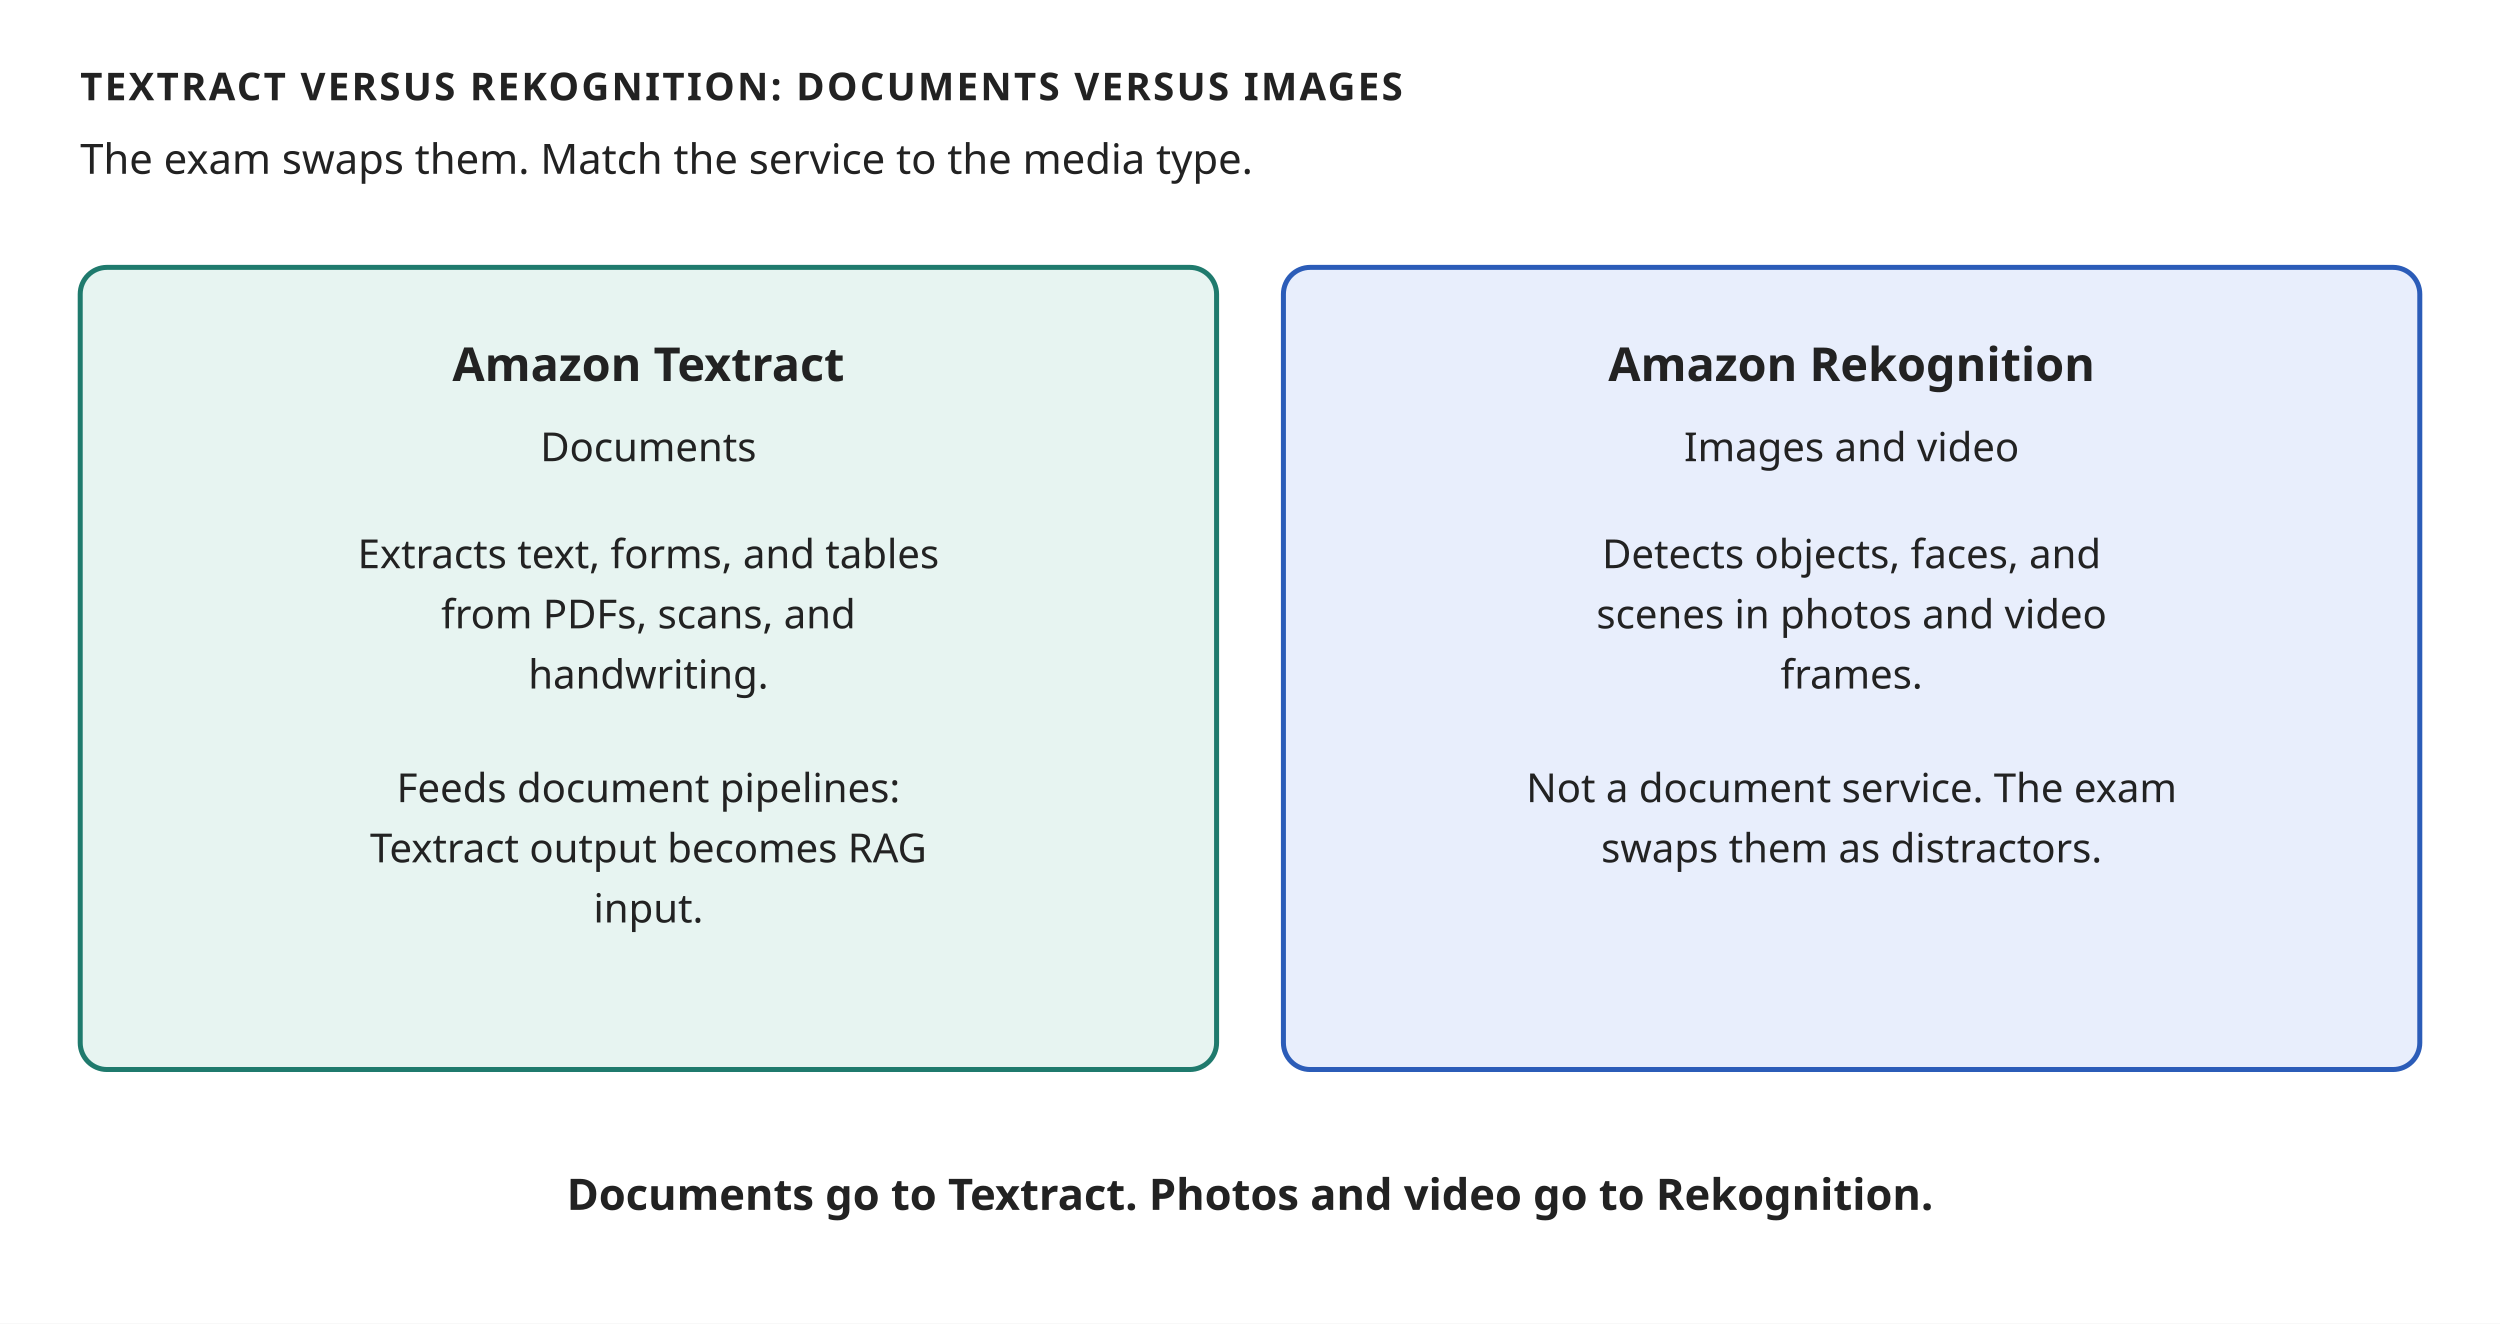
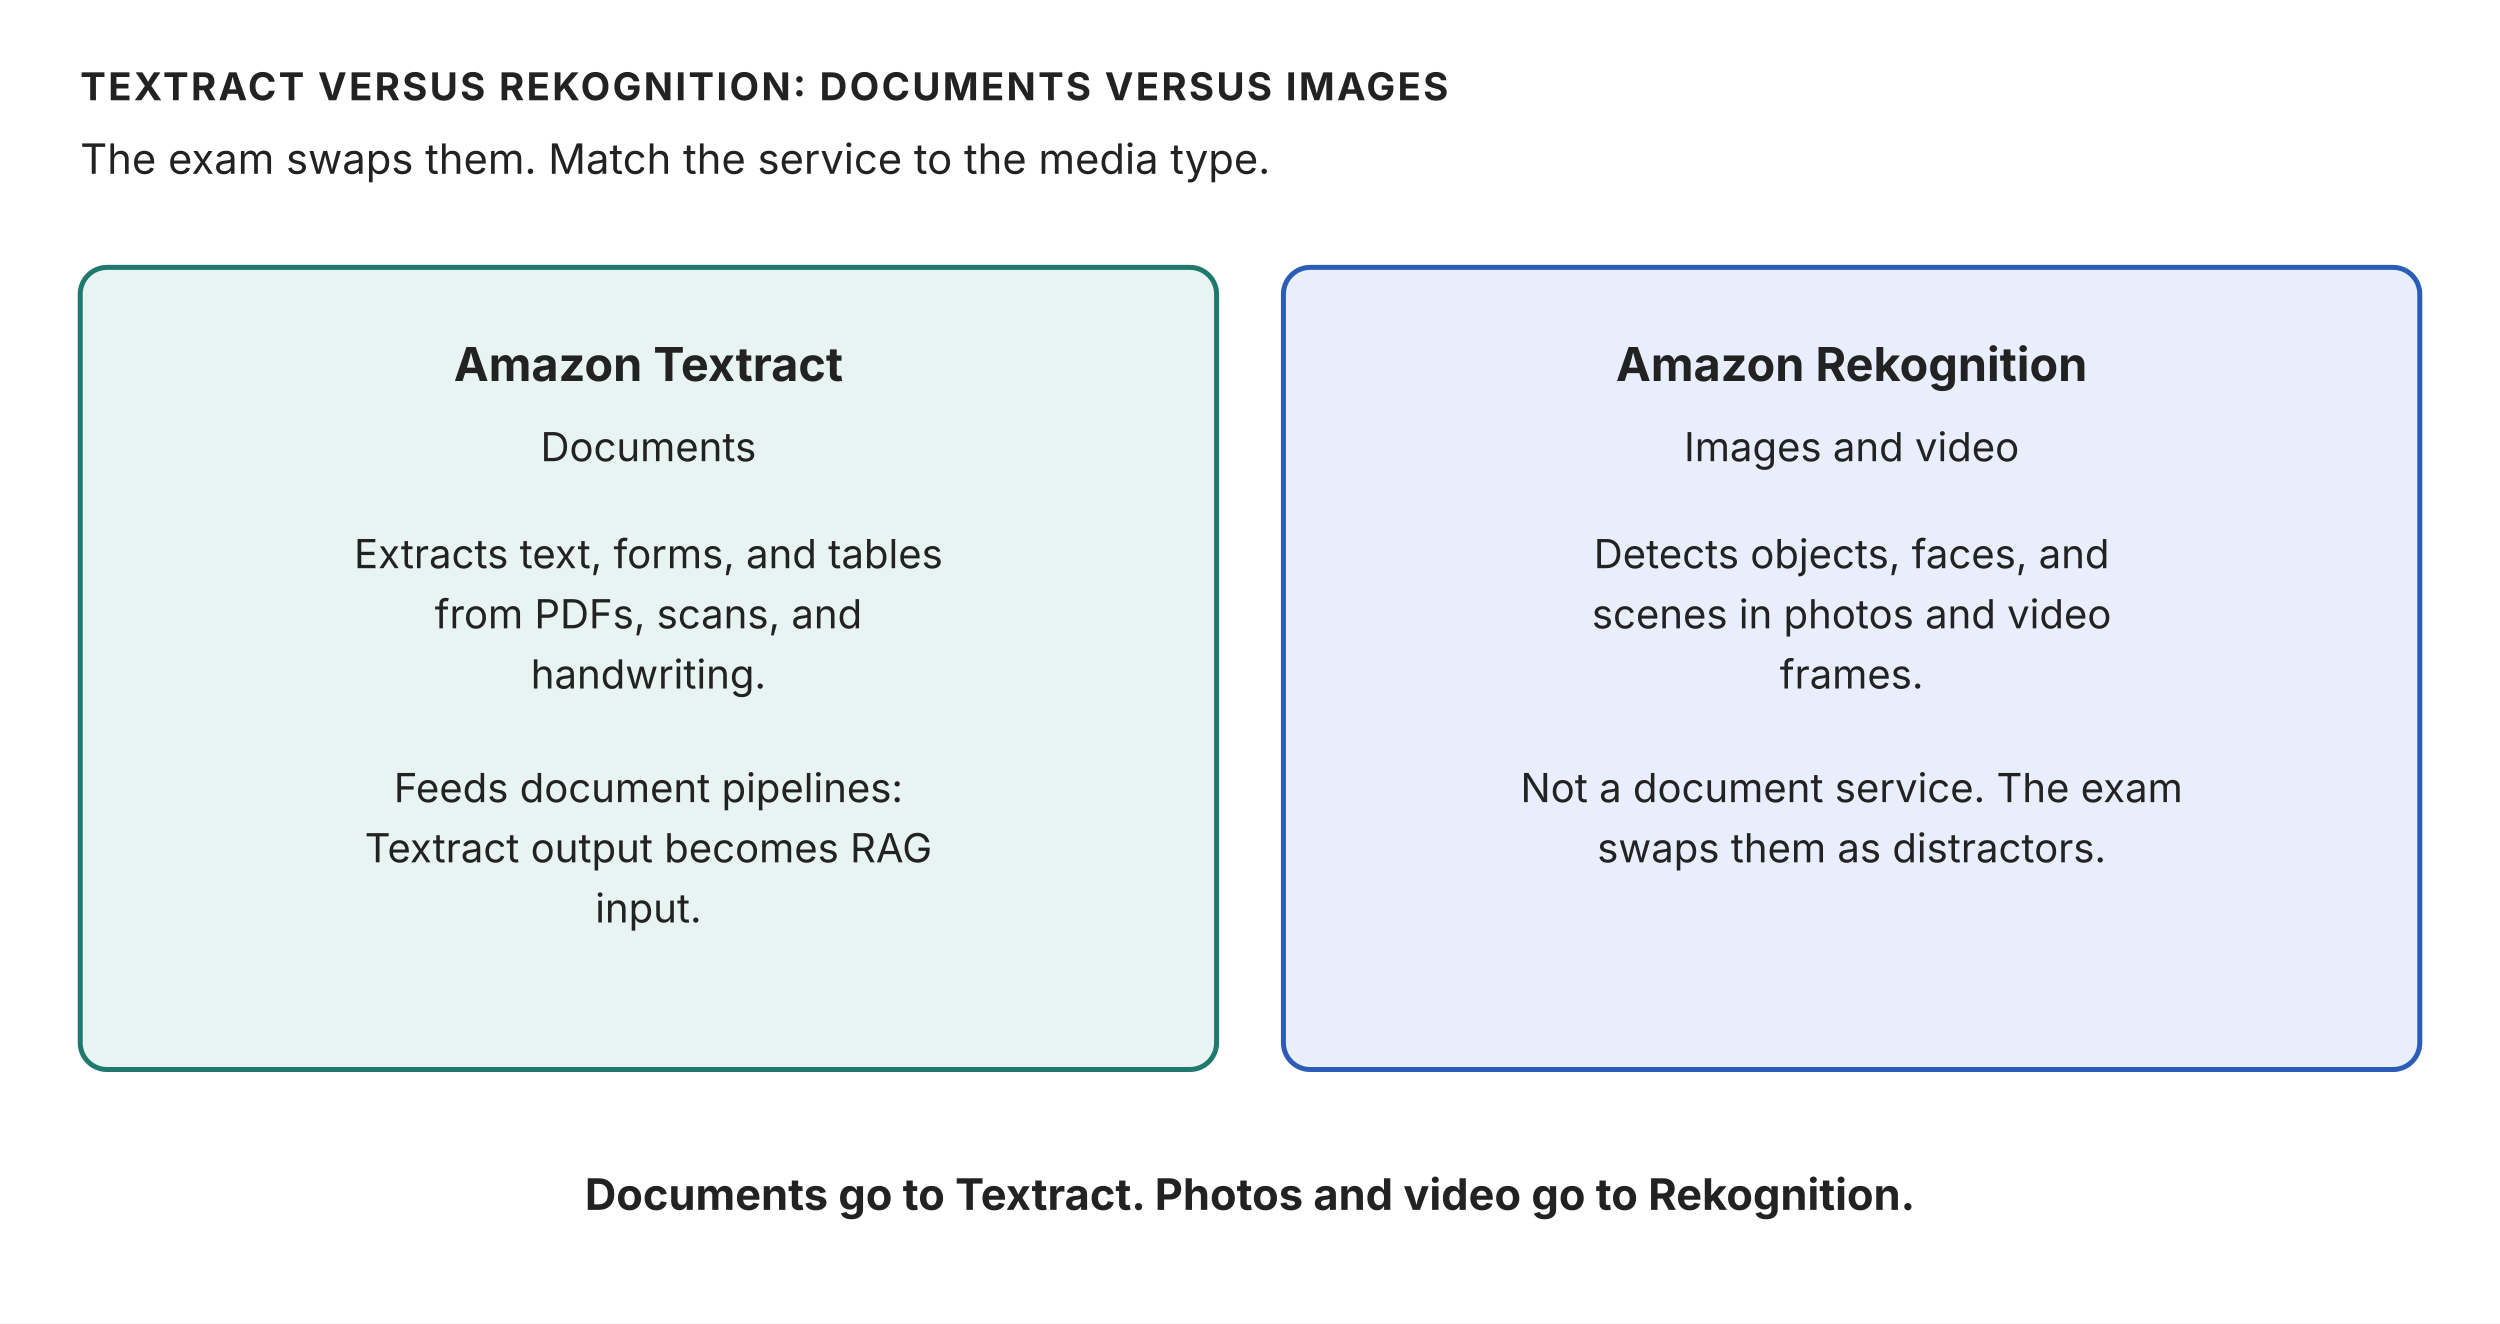
<svg xmlns="http://www.w3.org/2000/svg" width="100%" viewBox="0 0 748 396" role="img" aria-label="Textract versus Rekognition: Textract extracts text from documents, Rekognition analyzes images and video">
-   <style>text{font-family:'Trebuchet MS', Verdana, sans-serif;fill:#222222;}</style>
+   <style>text{font-family:"Anthropic Sans",Inter,"Source Sans 3","IBM Plex Sans",sans-serif;fill:#222222}</style>
  <defs>
    <marker id="ar" viewBox="0 0 10 10" refX="9" refY="5" markerWidth="7" markerHeight="7" orient="auto-start-reverse">
      <path d="M 0 1 L 9 5 L 0 9 z" fill="#555555" />
    </marker>
  </defs>
  <rect width="748" height="396" fill="#ffffff" />
  <text x="24" y="30" font-size="11.5" fill="#555555" text-anchor="start" font-weight="700" letter-spacing="0.06em">TEXTRACT VERSUS REKOGNITION: DOCUMENTS VERSUS IMAGES</text>
  <text x="24" y="52" font-size="12.5" fill="#555555" text-anchor="start">The exam swaps them. Match the service to the media type.</text>
  <rect x="24" y="80" width="340" height="240" rx="8" fill="#e7f4f1" stroke="#1f7a6d" stroke-width="1.5" />
  <text x="194" y="114" text-anchor="middle" font-size="14" fill="#222222" font-weight="700">Amazon Textract</text>
  <text x="194" y="138" text-anchor="middle" font-size="12" fill="#555555">Documents</text>
  <text x="194" y="170" text-anchor="middle" font-size="12" fill="#555555">Extracts text, forms, and tables</text>
  <text x="194" y="188" text-anchor="middle" font-size="12" fill="#555555">from PDFs, scans, and</text>
  <text x="194" y="206" text-anchor="middle" font-size="12" fill="#555555">handwriting.</text>
  <text x="194" y="240" text-anchor="middle" font-size="12" fill="#555555">Feeds document pipelines:</text>
  <text x="194" y="258" text-anchor="middle" font-size="12" fill="#555555">Textract output becomes RAG</text>
  <text x="194" y="276" text-anchor="middle" font-size="12" fill="#555555">input.</text>
  <rect x="384" y="80" width="340" height="240" rx="8" fill="#e8eefc" stroke="#2b5cb8" stroke-width="1.5" />
  <text x="554" y="114" text-anchor="middle" font-size="14" fill="#222222" font-weight="700">Amazon Rekognition</text>
  <text x="554" y="138" text-anchor="middle" font-size="12" fill="#555555">Images and video</text>
  <text x="554" y="170" text-anchor="middle" font-size="12" fill="#555555">Detects objects, faces, and</text>
  <text x="554" y="188" text-anchor="middle" font-size="12" fill="#555555">scenes in photos and video</text>
  <text x="554" y="206" text-anchor="middle" font-size="12" fill="#555555">frames.</text>
  <text x="554" y="240" text-anchor="middle" font-size="12" fill="#555555">Not a document service. The exam</text>
  <text x="554" y="258" text-anchor="middle" font-size="12" fill="#555555">swaps them as distractors.</text>
  <text x="374" y="362" text-anchor="middle" font-size="13" fill="#222222" font-weight="700">Documents go to Textract. Photos and video go to Rekognition.</text>
</svg>
